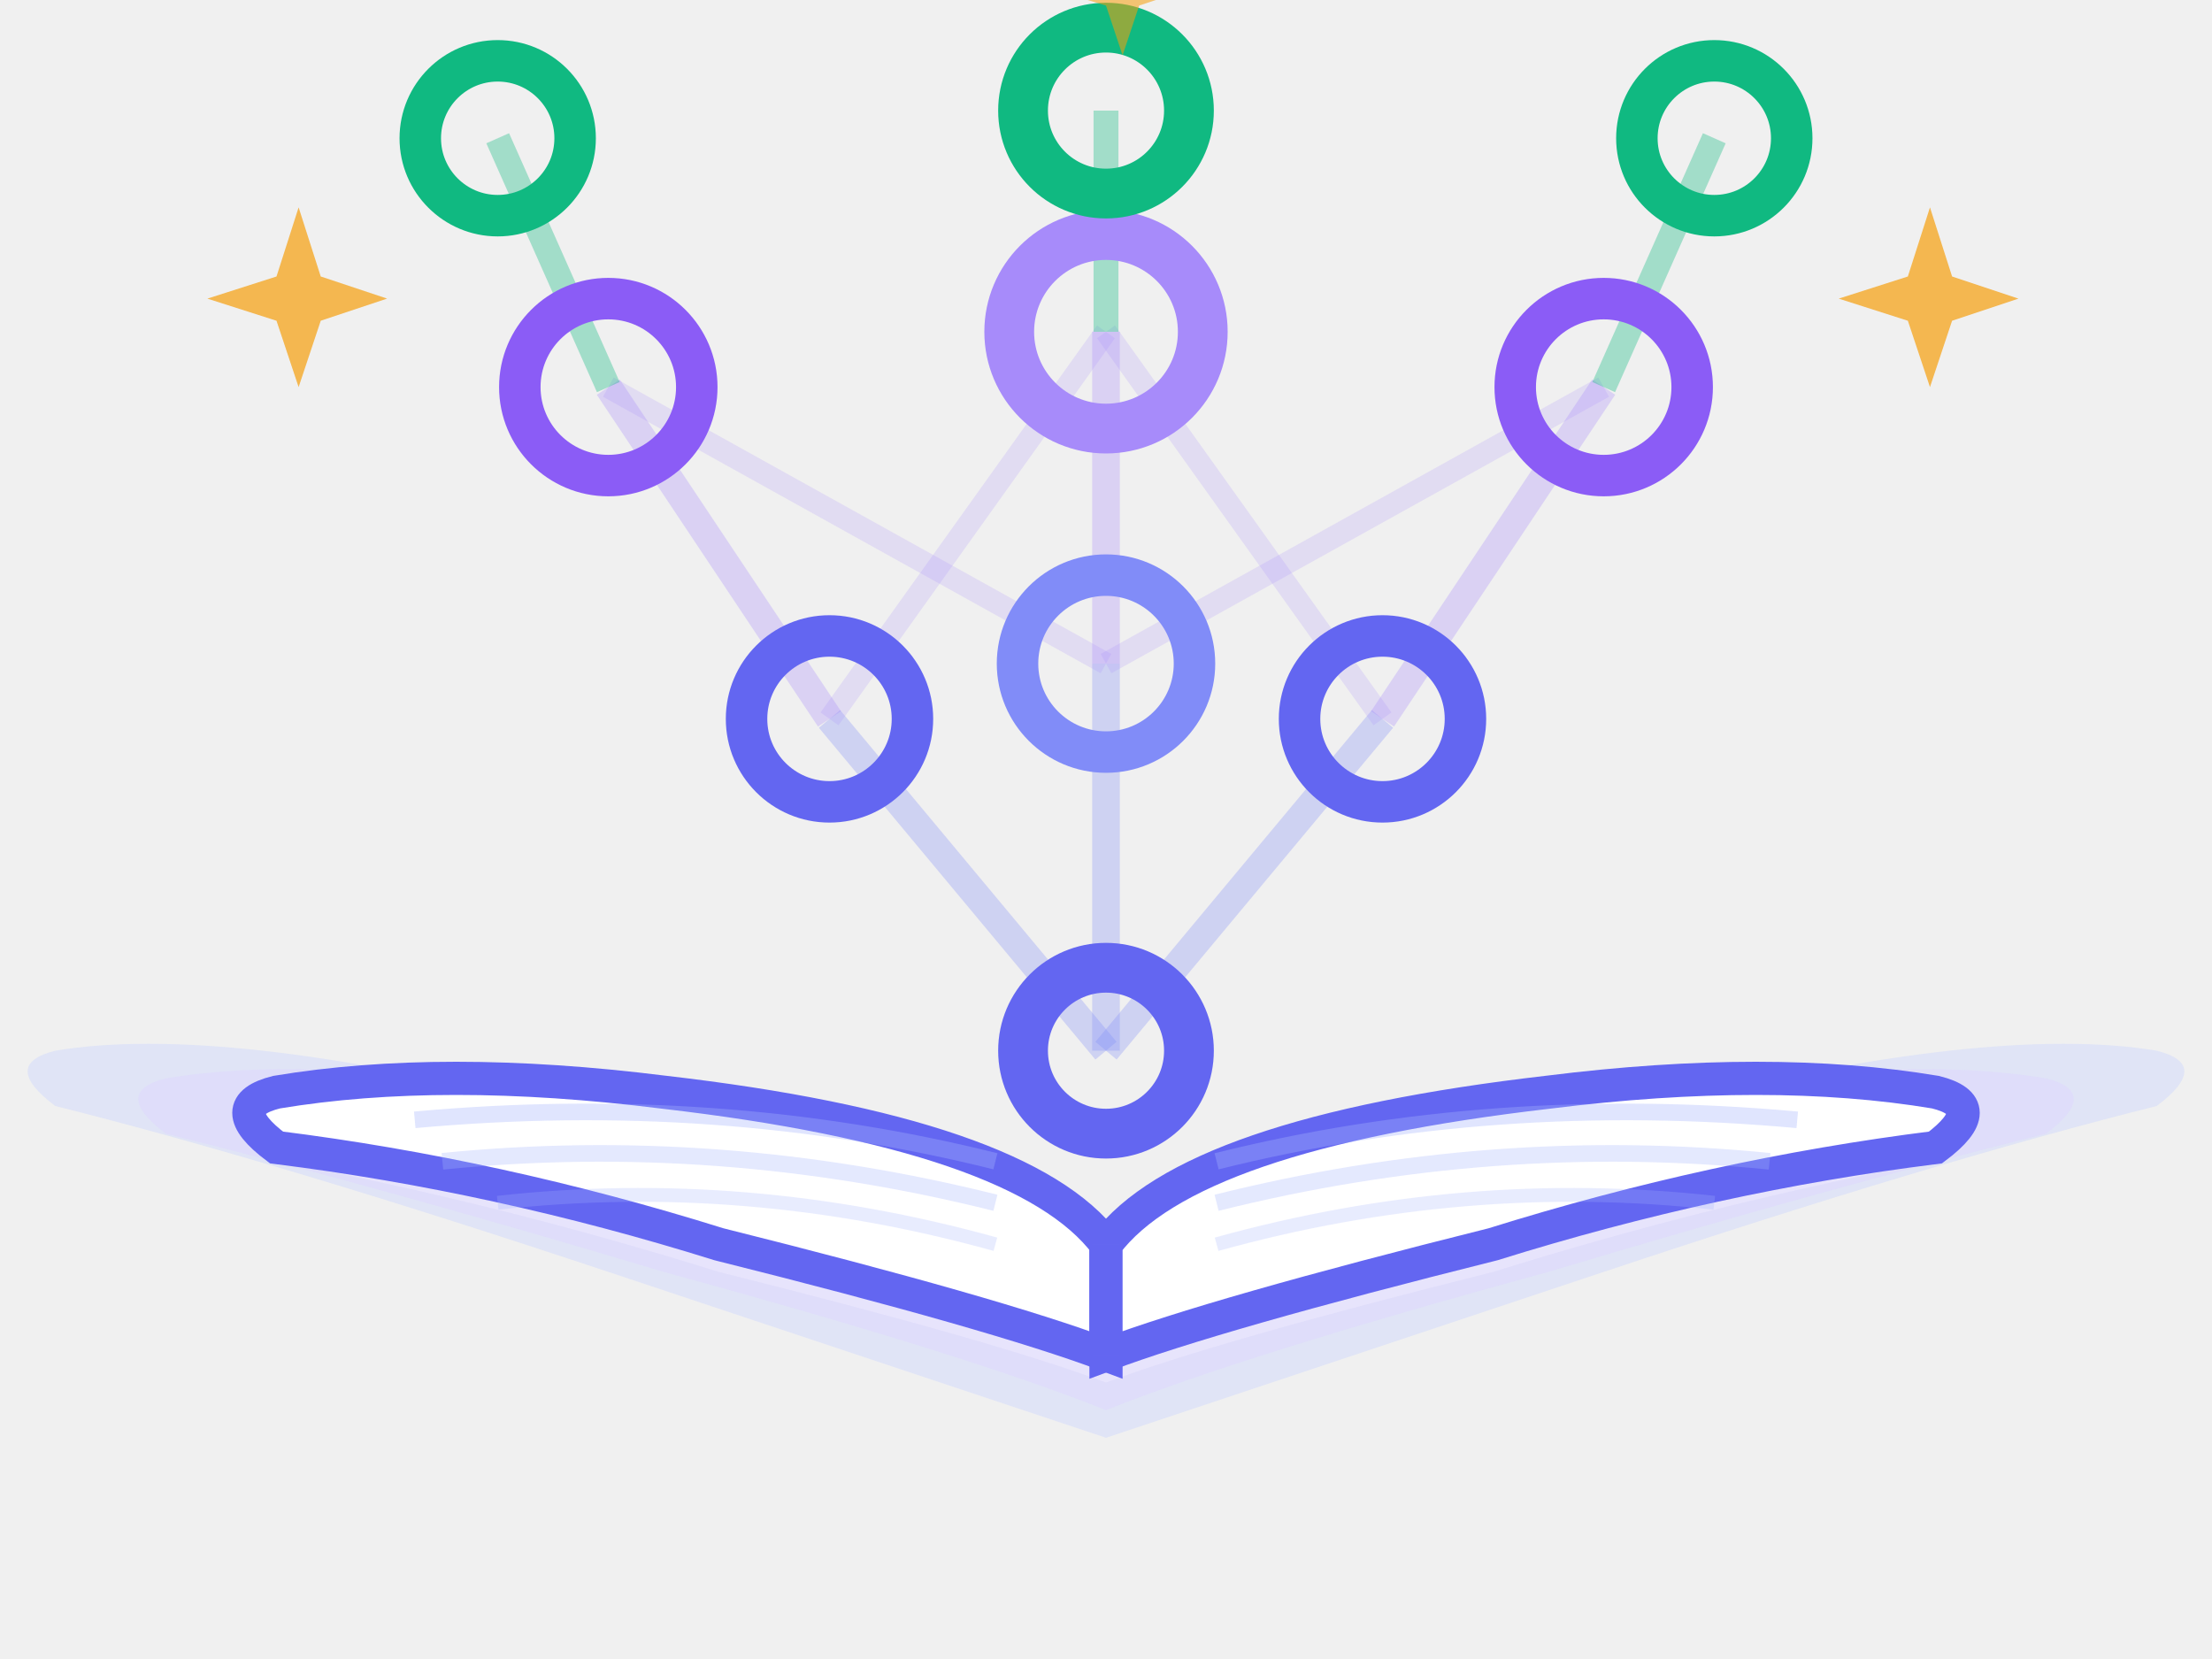
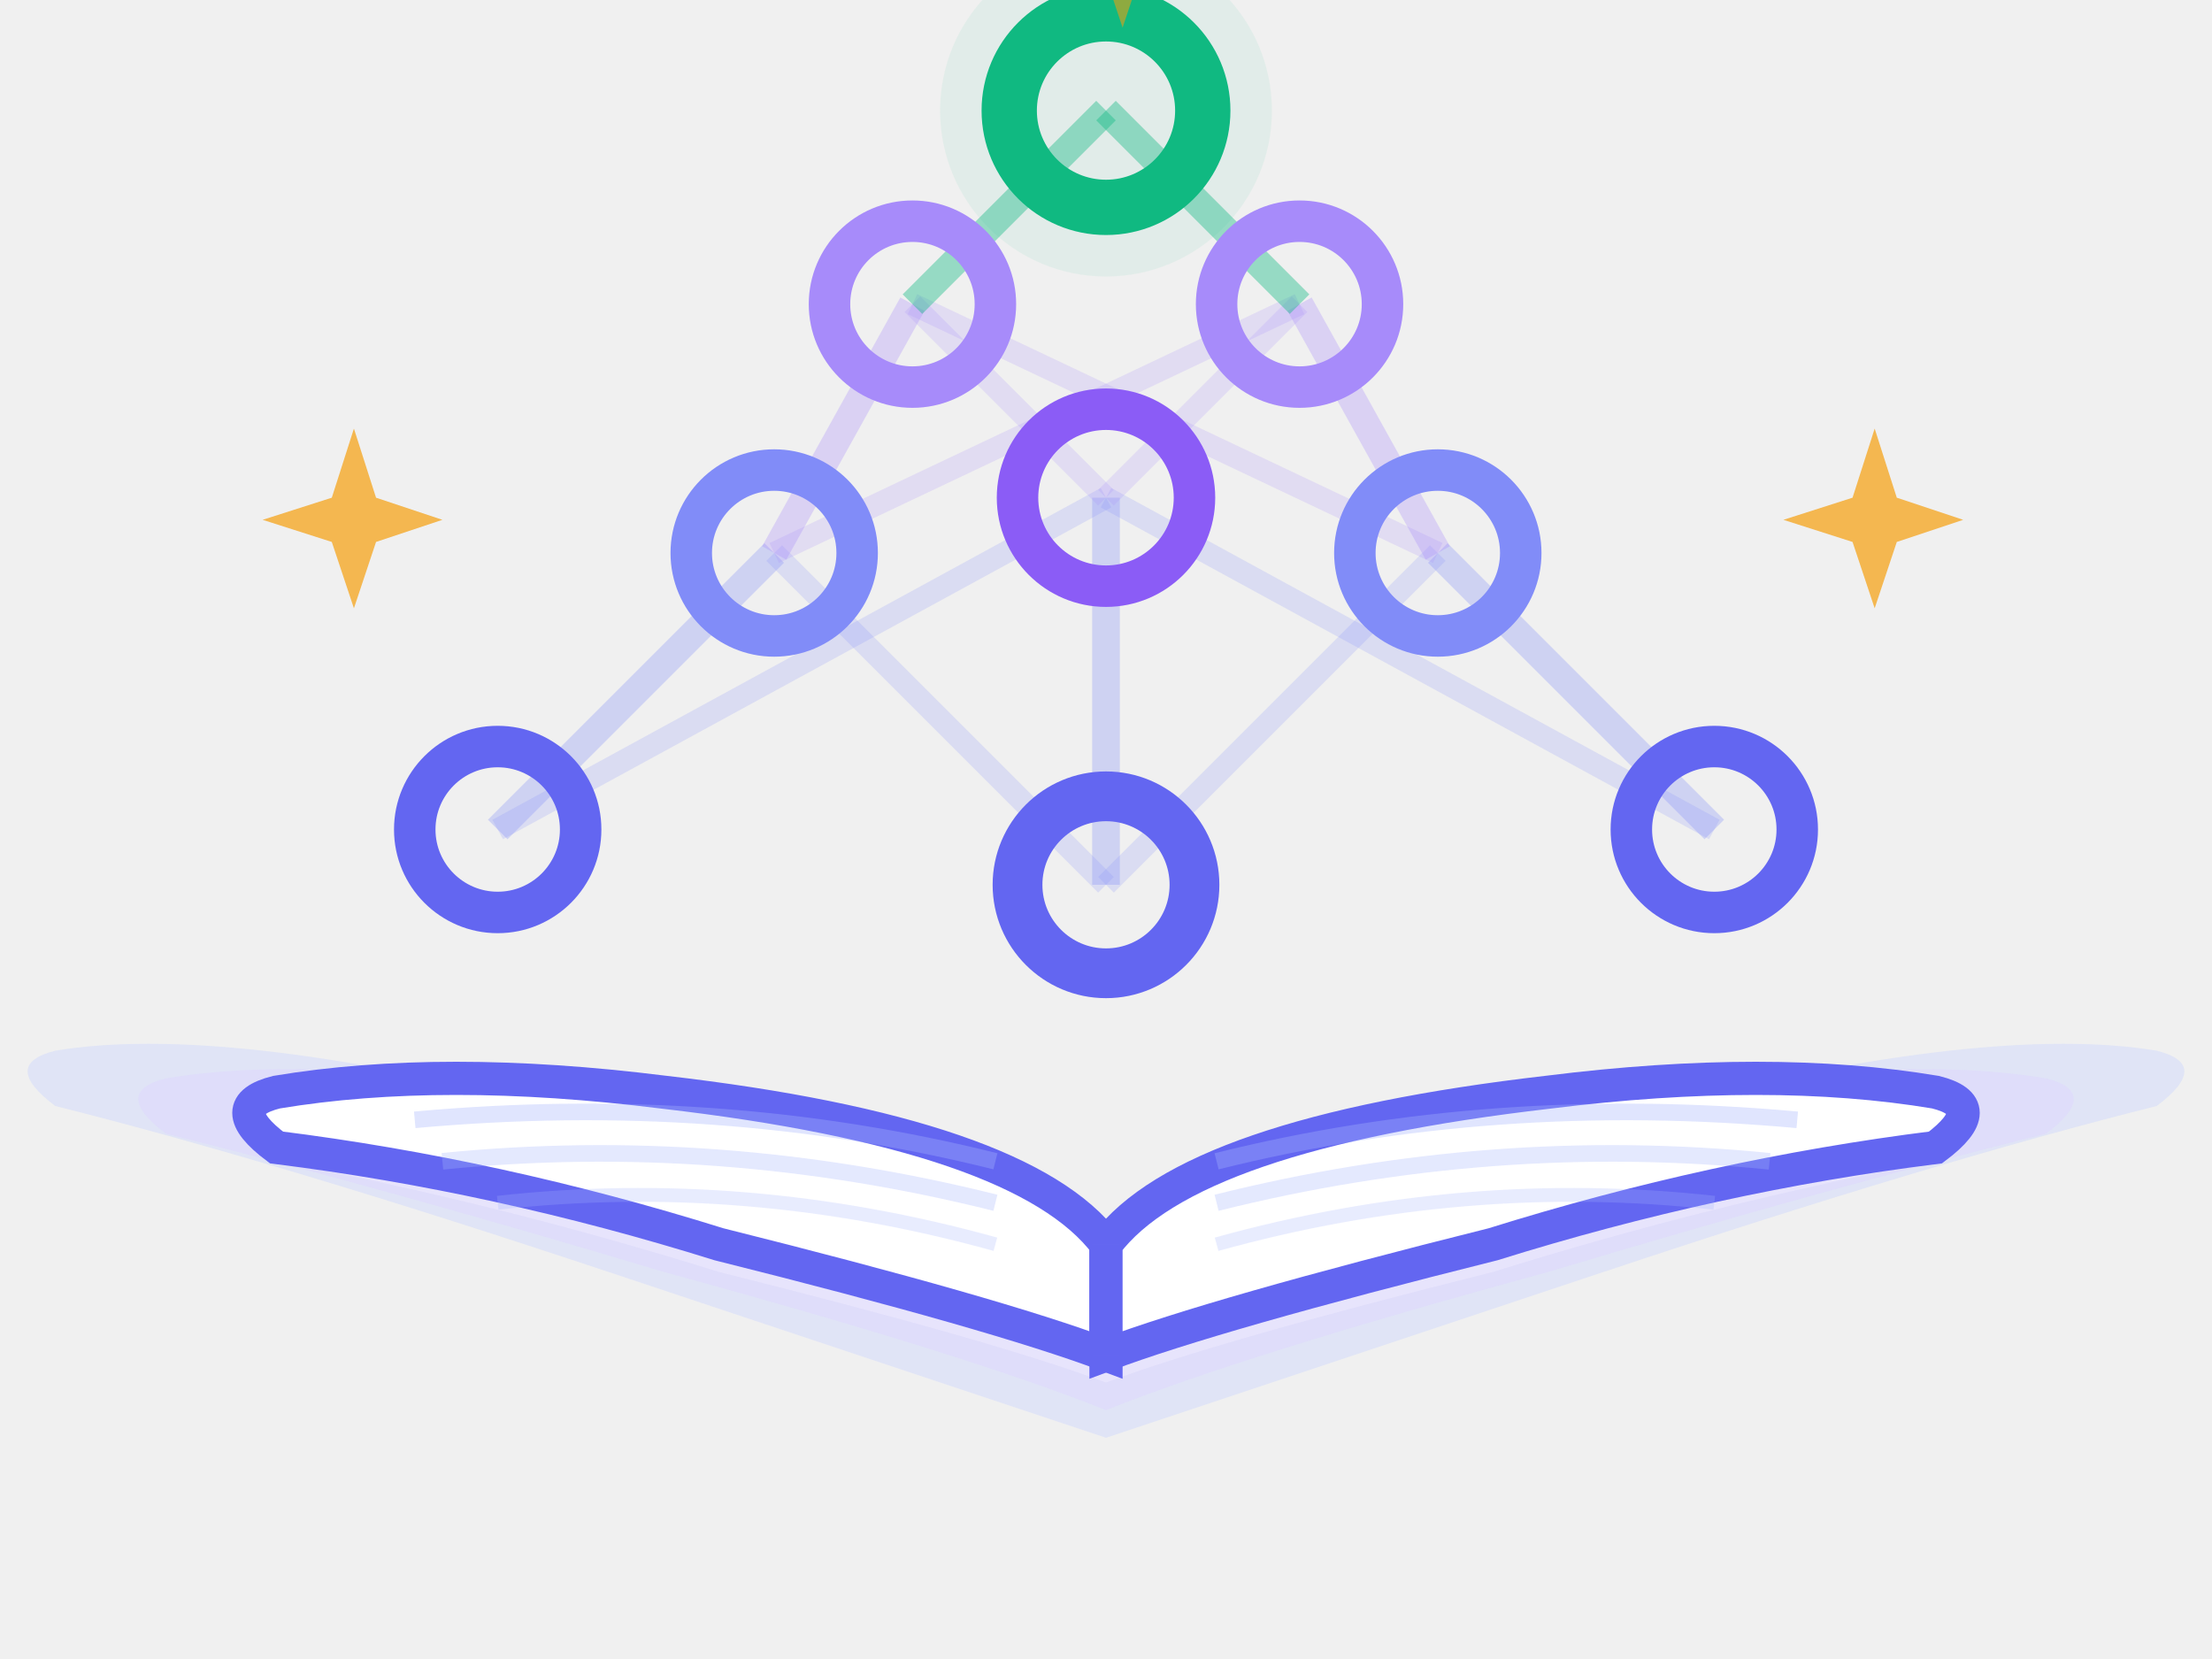
<svg xmlns="http://www.w3.org/2000/svg" viewBox="0 0 80 60" fill="none">
  <path d="M40 48 Q38 44 20 40 Q8 37 2 38 Q0 38.5 2 40 Q10 42 22 46 Q34 50 40 52 Z" fill="#C7D2FE" opacity="0.4" />
  <path d="M40 48 Q42 44 60 40 Q72 37 78 38 Q80 38.5 78 40 Q70 42 58 46 Q46 50 40 52 Z" fill="#C7D2FE" opacity="0.4" />
  <path d="M40 47 Q38 43 22 40 Q12 38 6 39 Q4 39.5 6 41 Q14 43 24 46 Q35 49 40 51 Z" fill="#DDD6FE" opacity="0.5" />
  <path d="M40 47 Q42 43 58 40 Q68 38 74 39 Q76 39.5 74 41 Q66 43 56 46 Q45 49 40 51 Z" fill="#DDD6FE" opacity="0.5" />
  <path d="M40 46 Q38 42 24 40 Q16 39 10 40 Q8 40.5 10 42 Q18 43.5 26 46 Q36 48.5 40 50 Z" fill="#EDE9FE" opacity="0.6" />
  <path d="M40 46 Q42 42 56 40 Q64 39 70 40 Q72 40.5 70 42 Q62 43.5 54 46 Q44 48.5 40 50 Z" fill="#EDE9FE" opacity="0.6" />
  <path d="M40 45 Q37 41 24 39.5 Q16 38.5 10 39.5 Q8 40 10 41.5 Q18 42.5 26 45 Q36 47.5 40 49 Z" fill="white" stroke="#6366F1" stroke-width="1.2" />
  <path d="M40 45 Q43 41 56 39.5 Q64 38.5 70 39.5 Q72 40 70 41.5 Q62 42.5 54 45 Q44 47.5 40 49 Z" fill="white" stroke="#6366F1" stroke-width="1.2" />
  <path d="M40 45 L40 49" stroke="#6366F1" stroke-width="1" opacity="0.5" />
  <path d="M15 40.5 Q26 39.5 36 42" stroke="#A5B4FC" stroke-width="0.6" opacity="0.35" />
  <path d="M16 42 Q26 41 36 43.5" stroke="#A5B4FC" stroke-width="0.6" opacity="0.3" />
  <path d="M18 43.5 Q27 42.5 36 45" stroke="#A5B4FC" stroke-width="0.5" opacity="0.25" />
  <path d="M65 40.5 Q54 39.5 44 42" stroke="#A5B4FC" stroke-width="0.6" opacity="0.35" />
  <path d="M64 42 Q54 41 44 43.5" stroke="#A5B4FC" stroke-width="0.6" opacity="0.3" />
  <path d="M62 43.5 Q53 42.5 44 45" stroke="#A5B4FC" stroke-width="0.5" opacity="0.25" />
-   <line x1="40" y1="38" x2="30" y2="26" stroke="#818CF8" stroke-width="1" opacity="0.3" />
-   <line x1="40" y1="38" x2="40" y2="24" stroke="#818CF8" stroke-width="1" opacity="0.3" />
-   <line x1="40" y1="38" x2="50" y2="26" stroke="#818CF8" stroke-width="1" opacity="0.3" />
-   <line x1="30" y1="26" x2="22" y2="14" stroke="#A78BFA" stroke-width="1" opacity="0.3" />
-   <line x1="30" y1="26" x2="40" y2="12" stroke="#A78BFA" stroke-width="0.8" opacity="0.2" />
-   <line x1="40" y1="24" x2="22" y2="14" stroke="#A78BFA" stroke-width="0.8" opacity="0.2" />
-   <line x1="40" y1="24" x2="40" y2="12" stroke="#A78BFA" stroke-width="1" opacity="0.3" />
-   <line x1="40" y1="24" x2="58" y2="14" stroke="#A78BFA" stroke-width="0.8" opacity="0.2" />
-   <line x1="50" y1="26" x2="58" y2="14" stroke="#A78BFA" stroke-width="1" opacity="0.3" />
-   <line x1="50" y1="26" x2="40" y2="12" stroke="#A78BFA" stroke-width="0.8" opacity="0.2" />
-   <line x1="22" y1="14" x2="18" y2="5" stroke="#10B981" stroke-width="0.9" opacity="0.35" />
-   <line x1="40" y1="12" x2="40" y2="4" stroke="#10B981" stroke-width="0.9" opacity="0.35" />
-   <line x1="58" y1="14" x2="62" y2="5" stroke="#10B981" stroke-width="0.9" opacity="0.35" />
-   <circle cx="40" cy="38" r="3" fill="none" stroke="#6366F1" stroke-width="1.8" />
-   <circle cx="30" cy="26" r="3" fill="none" stroke="#6366F1" stroke-width="1.5" />
-   <circle cx="40" cy="24" r="3.2" fill="none" stroke="#818CF8" stroke-width="1.5" />
-   <circle cx="50" cy="26" r="3" fill="none" stroke="#6366F1" stroke-width="1.5" />
-   <circle cx="22" cy="14" r="3.2" fill="none" stroke="#8B5CF6" stroke-width="1.5" />
-   <circle cx="40" cy="12" r="3.5" fill="none" stroke="#A78BFA" stroke-width="1.8" />
-   <circle cx="58" cy="14" r="3.2" fill="none" stroke="#8B5CF6" stroke-width="1.5" />
-   <circle cx="18" cy="5" r="2.8" fill="none" stroke="#10B981" stroke-width="1.5" />
-   <circle cx="40" cy="4" r="3" fill="none" stroke="#10B981" stroke-width="1.8" />
-   <circle cx="62" cy="5" r="2.8" fill="none" stroke="#10B981" stroke-width="1.5" />
-   <path d="M10 10 L10.8 7.5 L11.6 10 L14 10.8 L11.6 11.6 L10.8 14 L10 11.6 L7.5 10.8 Z" fill="#F59E0B" opacity="0.7" />
-   <path d="M40 -1 L40.6 -3 L41.2 -1 L43 -0.4 L41.2 0.2 L40.6 2 L40 0.2 L38 -0.4 Z" fill="#F59E0B" opacity="0.55" />
-   <path d="M69 10 L69.8 7.5 L70.6 10 L73 10.8 L70.6 11.6 L69.8 14 L69 11.6 L66.5 10.8 Z" fill="#F59E0B" opacity="0.7" />
+   <line x1="18" y1="30" x2="28" y2="20" stroke="#818CF8" stroke-width="1" opacity="0.3" />
+   <line x1="18" y1="30" x2="40" y2="18" stroke="#818CF8" stroke-width="0.8" opacity="0.2" />
+   <line x1="40" y1="32" x2="28" y2="20" stroke="#818CF8" stroke-width="0.8" opacity="0.2" />
+   <line x1="40" y1="32" x2="40" y2="18" stroke="#818CF8" stroke-width="1" opacity="0.3" />
+   <line x1="40" y1="32" x2="52" y2="20" stroke="#818CF8" stroke-width="0.8" opacity="0.2" />
+   <line x1="62" y1="30" x2="52" y2="20" stroke="#818CF8" stroke-width="1" opacity="0.3" />
+   <line x1="62" y1="30" x2="40" y2="18" stroke="#818CF8" stroke-width="0.8" opacity="0.2" />
+   <line x1="28" y1="20" x2="33" y2="11" stroke="#A78BFA" stroke-width="1" opacity="0.3" />
+   <line x1="28" y1="20" x2="47" y2="11" stroke="#A78BFA" stroke-width="0.8" opacity="0.2" />
+   <line x1="40" y1="18" x2="33" y2="11" stroke="#A78BFA" stroke-width="0.8" opacity="0.2" />
+   <line x1="40" y1="18" x2="47" y2="11" stroke="#A78BFA" stroke-width="0.8" opacity="0.2" />
+   <line x1="52" y1="20" x2="47" y2="11" stroke="#A78BFA" stroke-width="1" opacity="0.3" />
+   <line x1="52" y1="20" x2="33" y2="11" stroke="#A78BFA" stroke-width="0.8" opacity="0.2" />
+   <line x1="33" y1="11" x2="40" y2="4" stroke="#10B981" stroke-width="1" opacity="0.4" />
+   <line x1="47" y1="11" x2="40" y2="4" stroke="#10B981" stroke-width="1" opacity="0.4" />
+   <circle cx="18" cy="30" r="3" fill="none" stroke="#6366F1" stroke-width="1.5" />
+   <circle cx="40" cy="32" r="3.2" fill="none" stroke="#6366F1" stroke-width="1.8" />
+   <circle cx="62" cy="30" r="3" fill="none" stroke="#6366F1" stroke-width="1.5" />
+   <circle cx="28" cy="20" r="3" fill="none" stroke="#818CF8" stroke-width="1.5" />
+   <circle cx="40" cy="18" r="3.2" fill="none" stroke="#8B5CF6" stroke-width="1.5" />
+   <circle cx="52" cy="20" r="3" fill="none" stroke="#818CF8" stroke-width="1.5" />
+   <circle cx="33" cy="11" r="3" fill="none" stroke="#A78BFA" stroke-width="1.5" />
+   <circle cx="47" cy="11" r="3" fill="none" stroke="#A78BFA" stroke-width="1.5" />
+   <circle cx="40" cy="4" r="3.5" fill="none" stroke="#10B981" stroke-width="2" />
+   <circle cx="40" cy="4" r="6" fill="#10B981" opacity="0.07" />
+   <path d="M12 18 L12.8 15.5 L13.6 18 L16 18.8 L13.6 19.6 L12.8 22 L12 19.6 L9.5 18.8 Z" fill="#F59E0B" opacity="0.7" />
+   <path d="M40 -2 L40.6 -4 L41.2 -2 L43 -1.4 L41.2 -0.8 L40.6 1 L40 -0.8 L38 -1.4 Z" fill="#F59E0B" opacity="0.55" />
+   <path d="M67 18 L67.8 15.5 L68.6 18 L71 18.8 L68.6 19.6 L67.8 22 L67 19.6 L64.5 18.8 Z" fill="#F59E0B" opacity="0.7" />
</svg>
